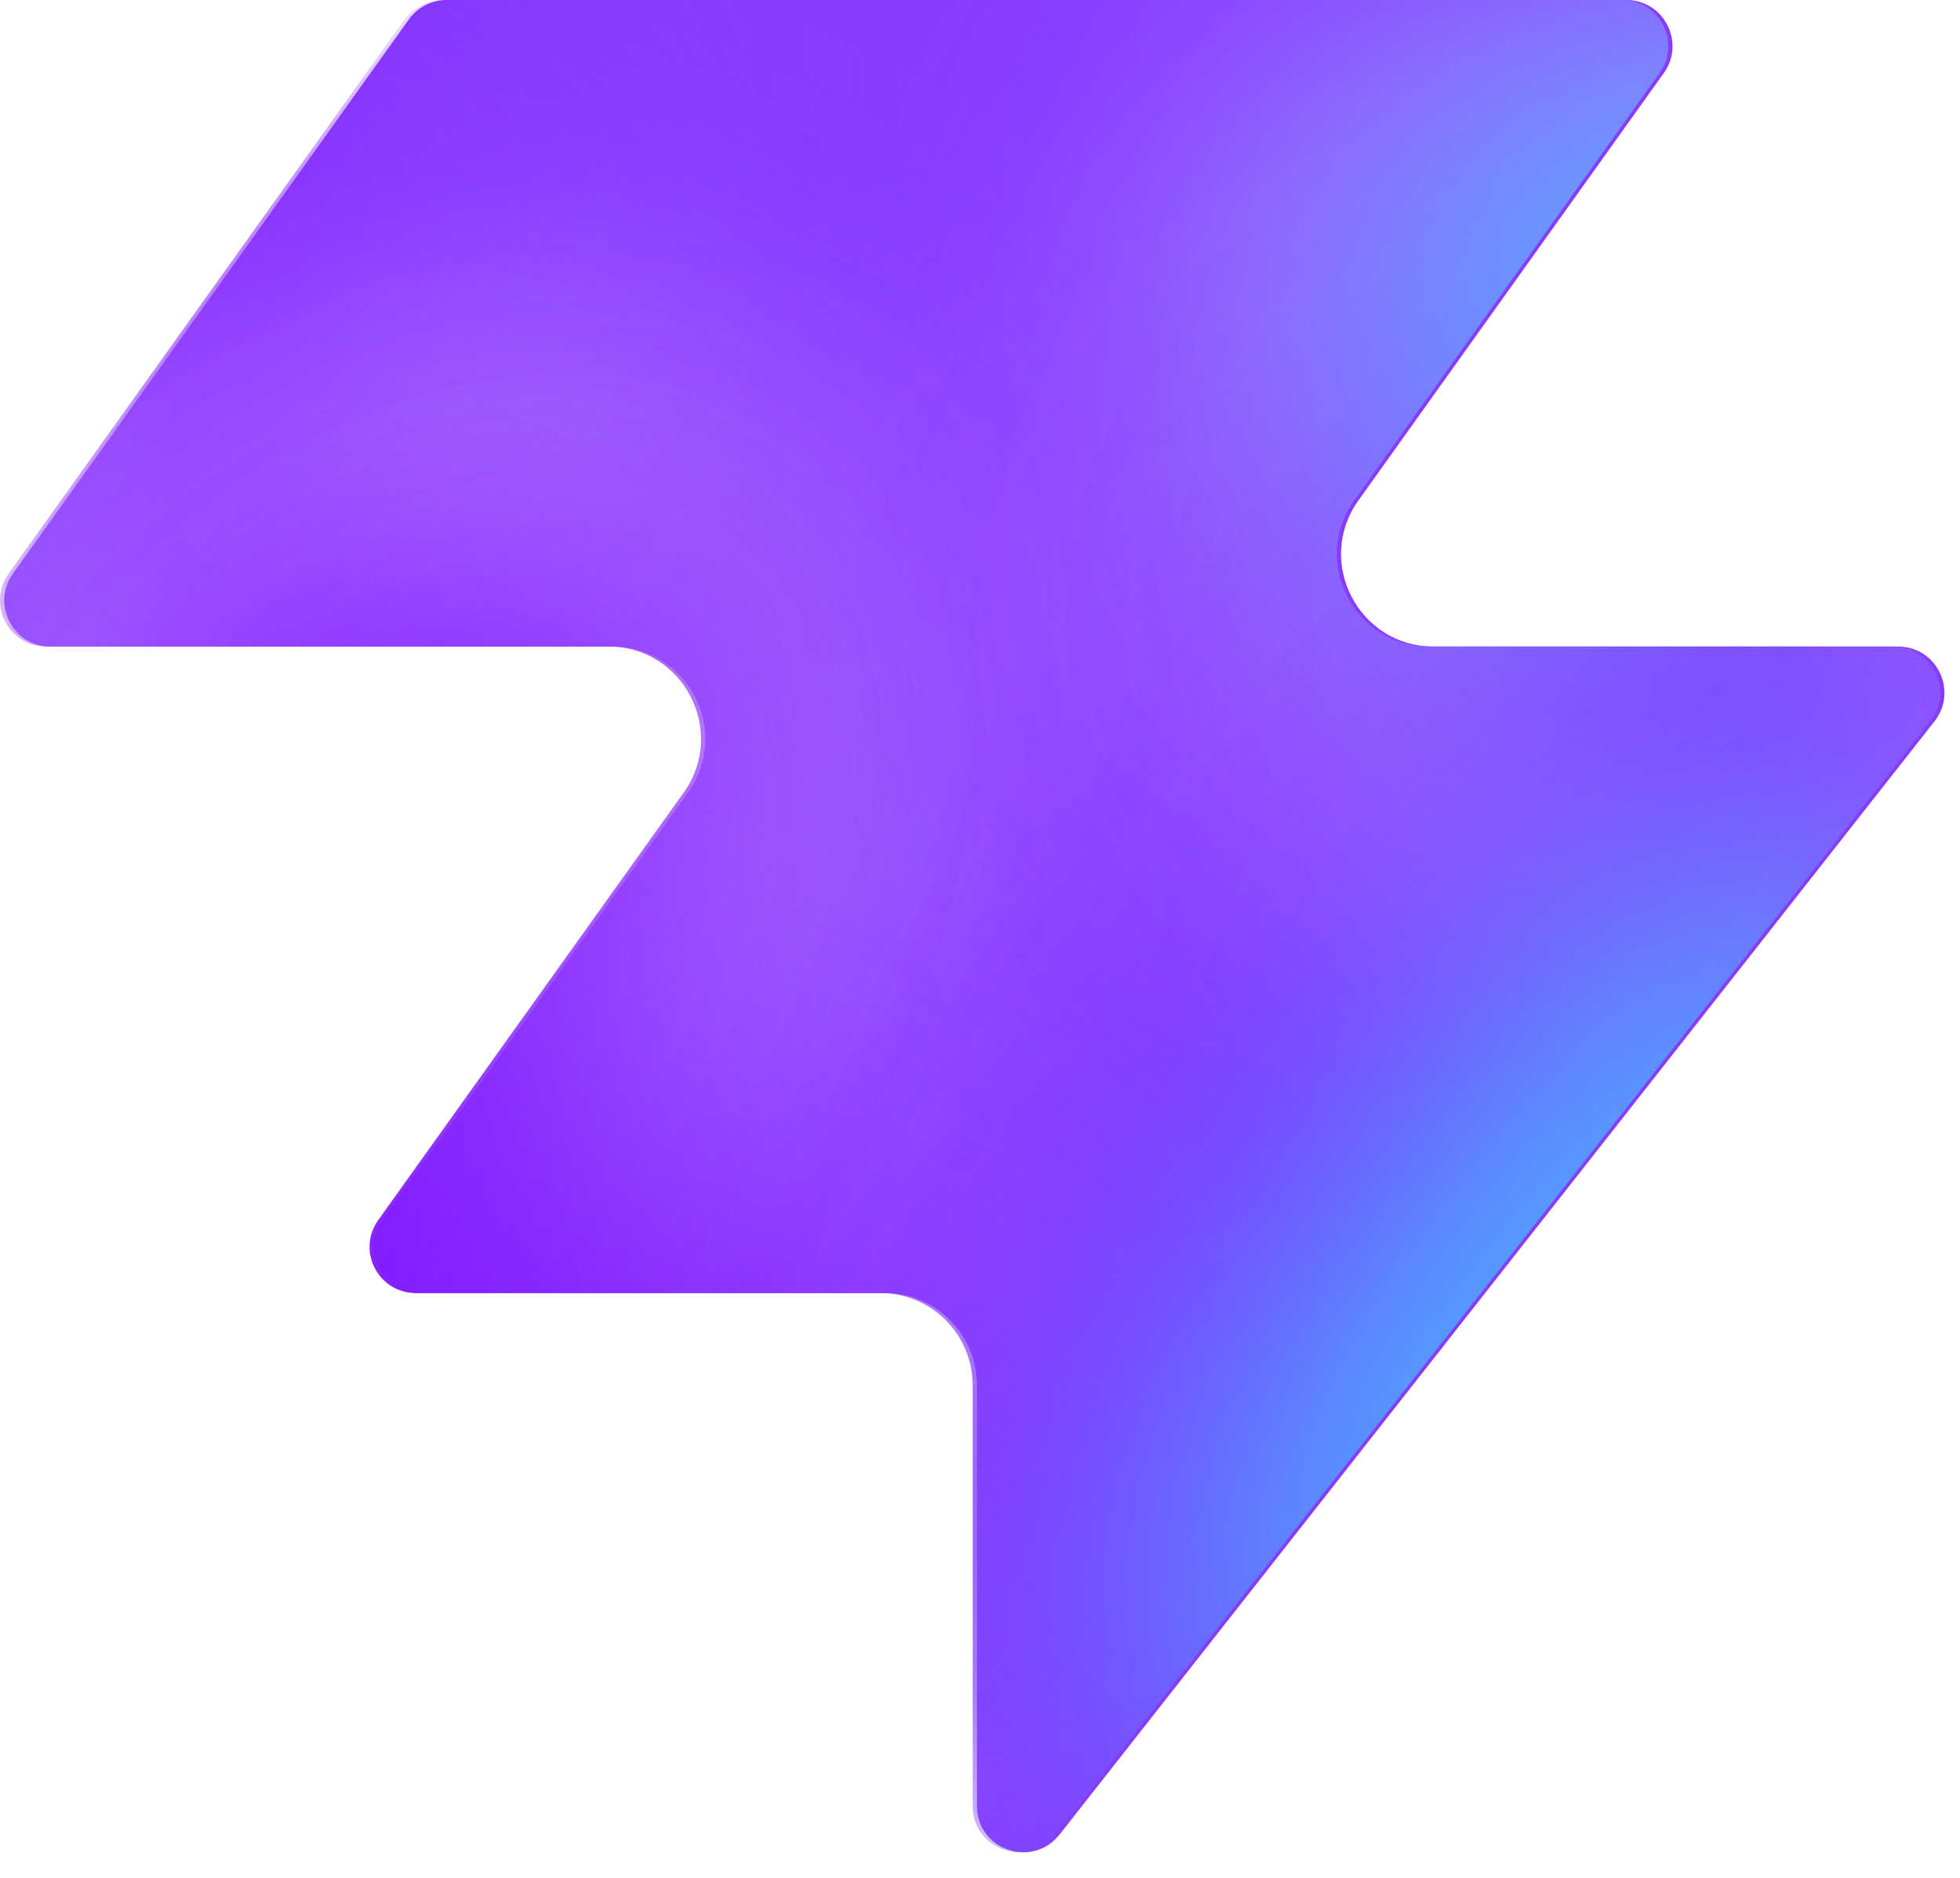
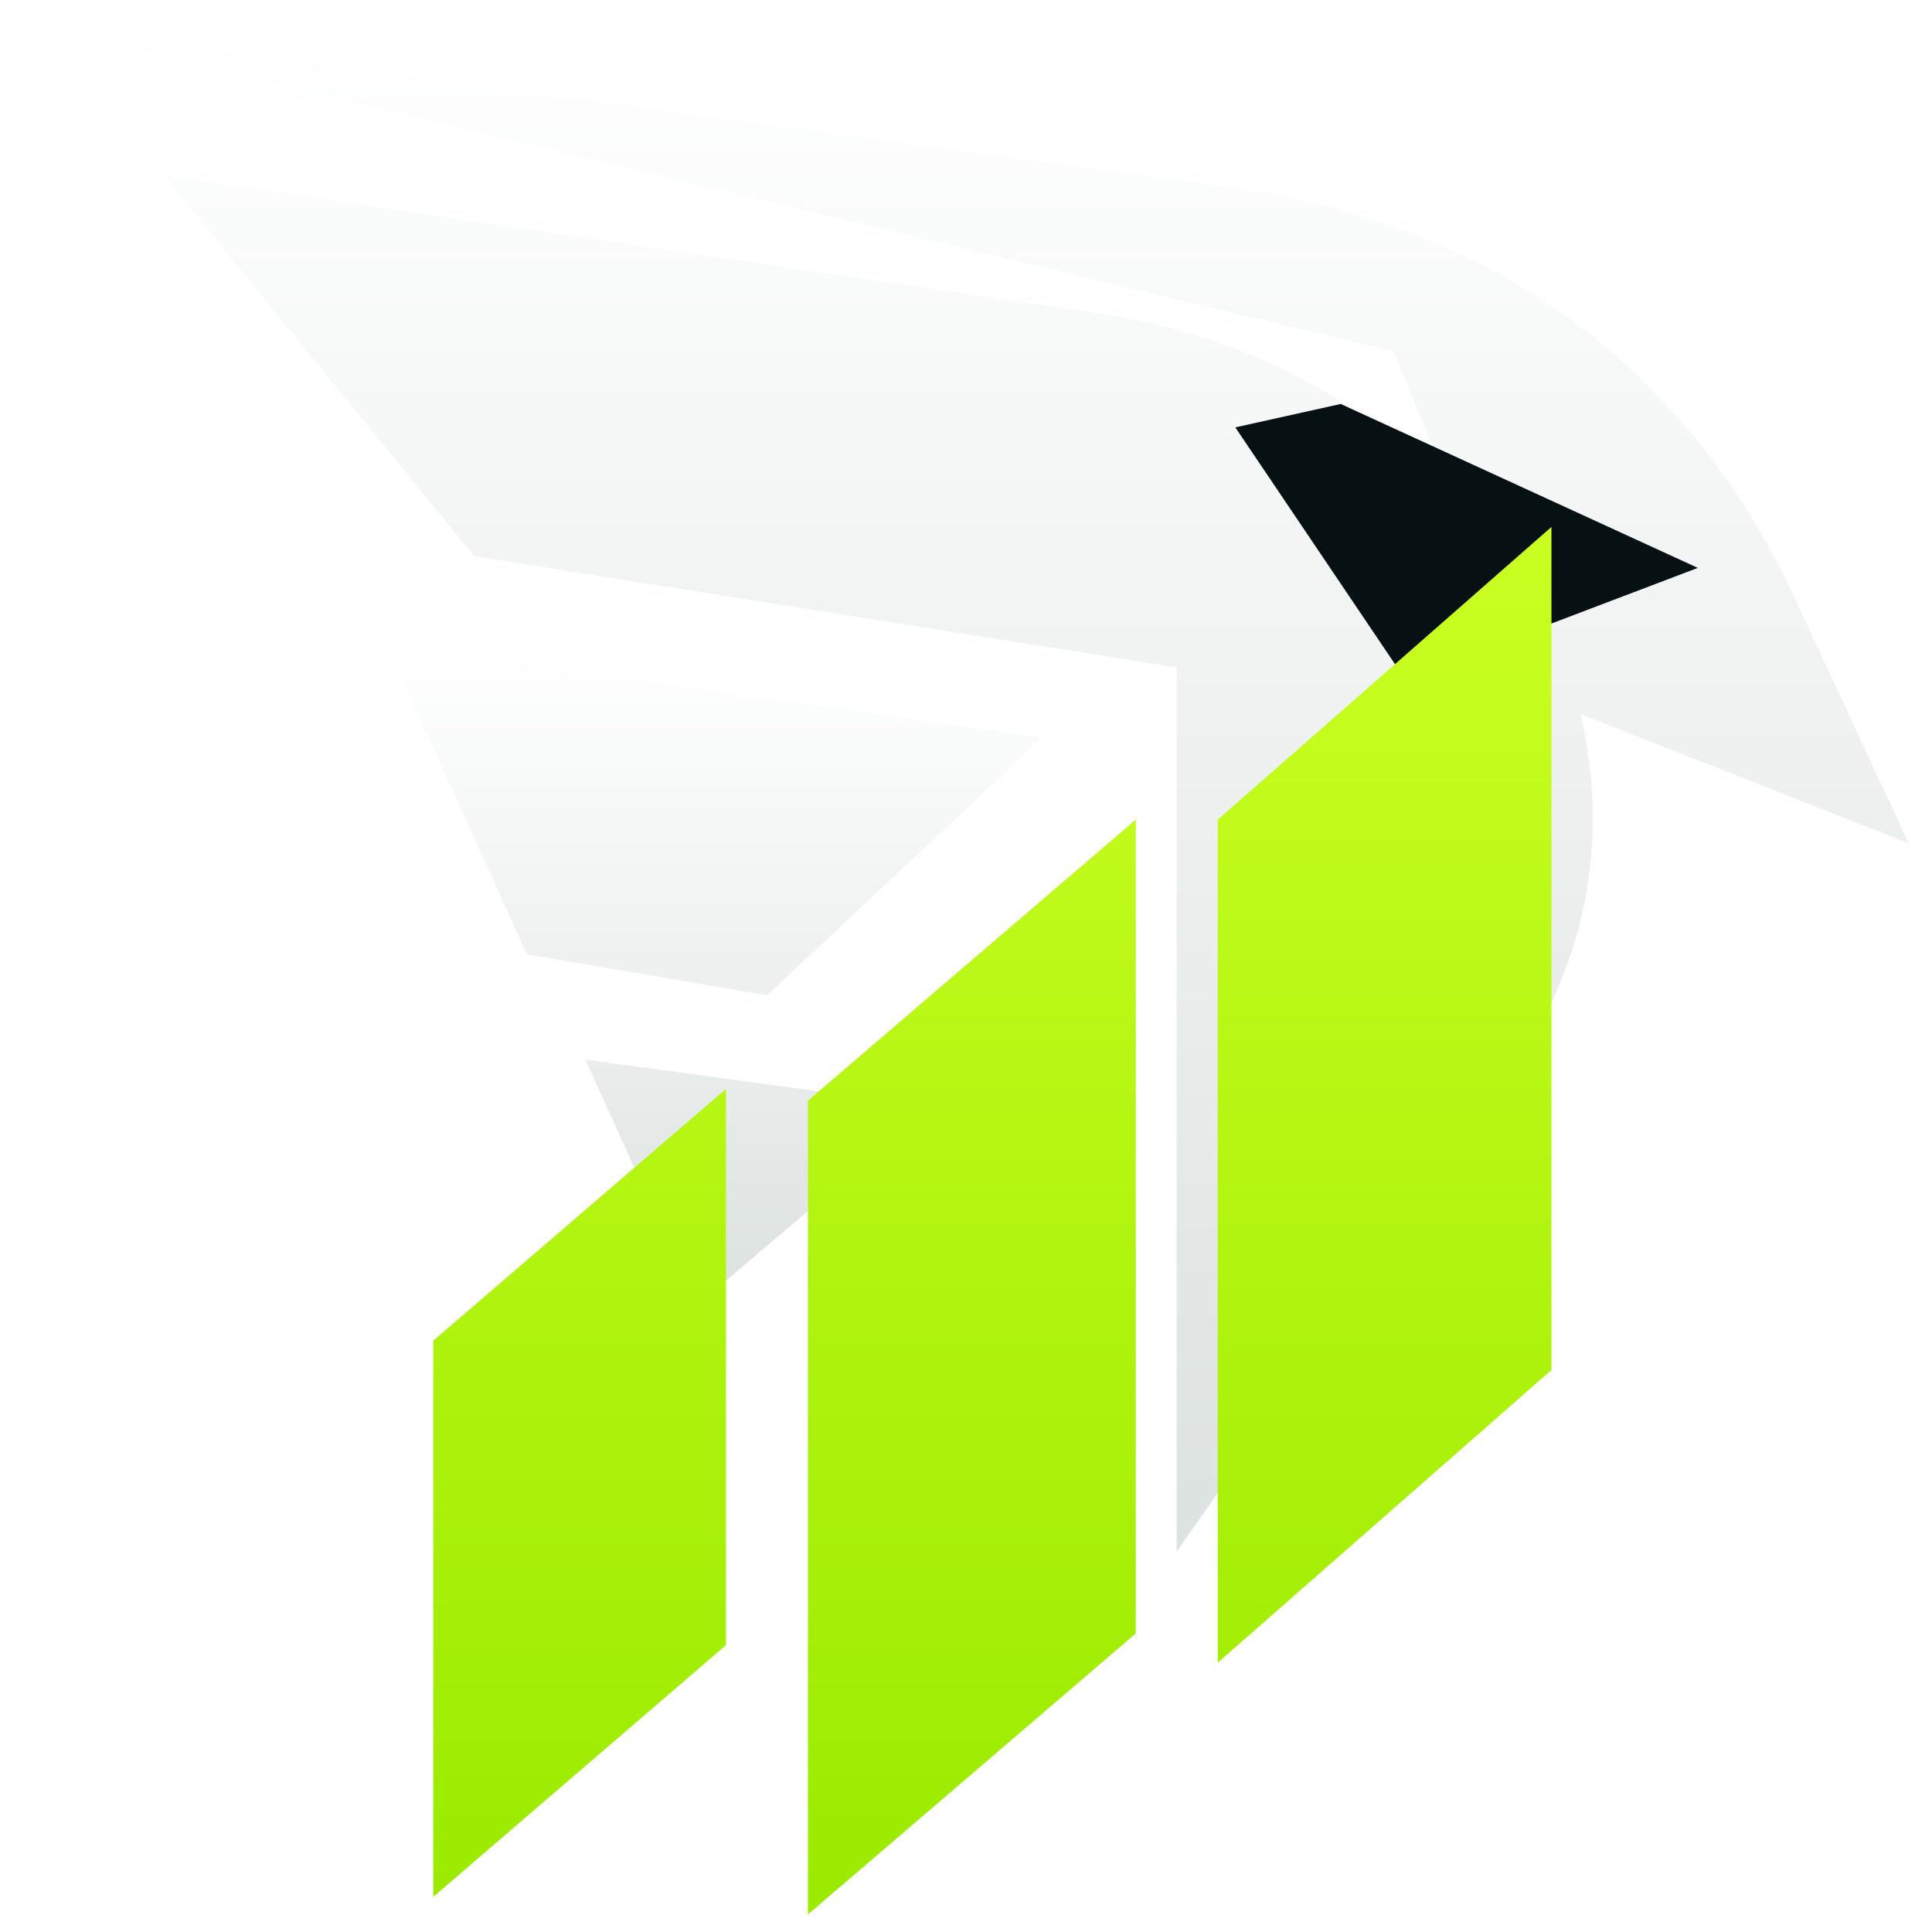
- <svg xmlns="http://www.w3.org/2000/svg" width="48" height="46" fill="none" viewBox="0 0 48 46">
-   <path fill="#863bff" d="M25.946 44.938c-.664.845-2.021.375-2.021-.698V33.937a2.26 2.26 0 0 0-2.262-2.262H10.287c-.92 0-1.456-1.04-.92-1.788l7.48-10.471c1.07-1.497 0-3.578-1.842-3.578H1.237c-.92 0-1.456-1.04-.92-1.788L10.013.474c.214-.297.556-.474.92-.474h28.894c.92 0 1.456 1.04.92 1.788l-7.48 10.471c-1.07 1.498 0 3.579 1.842 3.579h11.377c.943 0 1.473 1.088.89 1.83L25.947 44.94z" style="fill:#863bff;fill:color(display-p3 .525 .23 1);fill-opacity:1" />
-   <mask id="a" width="48" height="46" x="0" y="0" maskUnits="userSpaceOnUse" style="mask-type:alpha">
-     <path fill="#000" d="M25.842 44.938c-.664.844-2.021.375-2.021-.698V33.937a2.26 2.26 0 0 0-2.262-2.262H10.183c-.92 0-1.456-1.04-.92-1.788l7.48-10.471c1.07-1.498 0-3.579-1.842-3.579H1.133c-.92 0-1.456-1.04-.92-1.787L9.91.473c.214-.297.556-.474.92-.474h28.894c.92 0 1.456 1.04.92 1.788l-7.48 10.471c-1.07 1.498 0 3.578 1.842 3.578h11.377c.943 0 1.473 1.088.89 1.832L25.843 44.94z" style="fill:#000;fill-opacity:1" />
-   </mask>
-   <g mask="url(#a)">
-     <g filter="url(#b)">
-       <ellipse cx="5.508" cy="14.704" fill="#ede6ff" rx="5.508" ry="14.704" style="fill:#ede6ff;fill:color(display-p3 .927 .903 1);fill-opacity:1" transform="matrix(.00324 1 1 -.00324 -4.47 31.516)" />
-     </g>
-     <g filter="url(#c)">
-       <ellipse cx="10.399" cy="29.851" fill="#ede6ff" rx="10.399" ry="29.851" style="fill:#ede6ff;fill:color(display-p3 .927 .903 1);fill-opacity:1" transform="matrix(.00324 1 1 -.00324 -39.328 7.883)" />
-     </g>
-     <g filter="url(#d)">
-       <ellipse cx="5.508" cy="30.487" fill="#7e14ff" rx="5.508" ry="30.487" style="fill:#7e14ff;fill:color(display-p3 .492 .077 1);fill-opacity:1" transform="rotate(89.814 -25.913 -14.639)scale(1 -1)" />
-     </g>
-     <g filter="url(#e)">
-       <ellipse cx="5.508" cy="30.599" fill="#7e14ff" rx="5.508" ry="30.599" style="fill:#7e14ff;fill:color(display-p3 .492 .077 1);fill-opacity:1" transform="rotate(89.814 -32.644 -3.334)scale(1 -1)" />
-     </g>
-     <g filter="url(#f)">
-       <ellipse cx="5.508" cy="30.599" fill="#7e14ff" rx="5.508" ry="30.599" style="fill:#7e14ff;fill:color(display-p3 .492 .077 1);fill-opacity:1" transform="matrix(.00324 1 1 -.00324 -34.34 30.47)" />
-     </g>
-     <g filter="url(#g)">
-       <ellipse cx="14.072" cy="22.078" fill="#ede6ff" rx="14.072" ry="22.078" style="fill:#ede6ff;fill:color(display-p3 .927 .903 1);fill-opacity:1" transform="rotate(93.35 24.506 48.493)scale(-1 1)" />
-     </g>
-     <g filter="url(#h)">
-       <ellipse cx="3.47" cy="21.501" fill="#7e14ff" rx="3.47" ry="21.501" style="fill:#7e14ff;fill:color(display-p3 .492 .077 1);fill-opacity:1" transform="rotate(89.009 28.708 47.59)scale(-1 1)" />
-     </g>
-     <g filter="url(#i)">
-       <ellipse cx="3.47" cy="21.501" fill="#7e14ff" rx="3.47" ry="21.501" style="fill:#7e14ff;fill:color(display-p3 .492 .077 1);fill-opacity:1" transform="rotate(89.009 28.708 47.59)scale(-1 1)" />
-     </g>
-     <g filter="url(#j)">
-       <ellipse cx=".387" cy="8.972" fill="#7e14ff" rx="4.407" ry="29.108" style="fill:#7e14ff;fill:color(display-p3 .492 .077 1);fill-opacity:1" transform="rotate(39.51 .387 8.972)" />
-     </g>
-     <g filter="url(#k)">
-       <ellipse cx="47.523" cy="-6.092" fill="#7e14ff" rx="4.407" ry="29.108" style="fill:#7e14ff;fill:color(display-p3 .492 .077 1);fill-opacity:1" transform="rotate(37.892 47.523 -6.092)" />
-     </g>
-     <g filter="url(#l)">
-       <ellipse cx="41.412" cy="6.333" fill="#47bfff" rx="5.971" ry="9.665" style="fill:#47bfff;fill:color(display-p3 .28 .748 1);fill-opacity:1" transform="rotate(37.892 41.412 6.333)" />
-     </g>
-     <g filter="url(#m)">
-       <ellipse cx="-1.879" cy="38.332" fill="#7e14ff" rx="4.407" ry="29.108" style="fill:#7e14ff;fill:color(display-p3 .492 .077 1);fill-opacity:1" transform="rotate(37.892 -1.88 38.332)" />
-     </g>
-     <g filter="url(#n)">
-       <ellipse cx="-1.879" cy="38.332" fill="#7e14ff" rx="4.407" ry="29.108" style="fill:#7e14ff;fill:color(display-p3 .492 .077 1);fill-opacity:1" transform="rotate(37.892 -1.88 38.332)" />
-     </g>
-     <g filter="url(#o)">
-       <ellipse cx="35.651" cy="29.907" fill="#7e14ff" rx="4.407" ry="29.108" style="fill:#7e14ff;fill:color(display-p3 .492 .077 1);fill-opacity:1" transform="rotate(37.892 35.651 29.907)" />
-     </g>
-     <g filter="url(#p)">
-       <ellipse cx="38.418" cy="32.4" fill="#47bfff" rx="5.971" ry="15.297" style="fill:#47bfff;fill:color(display-p3 .28 .748 1);fill-opacity:1" transform="rotate(37.892 38.418 32.4)" />
-     </g>
-   </g>
+ <svg xmlns="http://www.w3.org/2000/svg" viewBox="16 56 330 330">
  <defs>
-     <filter id="b" width="60.045" height="41.654" x="-19.77" y="16.149" color-interpolation-filters="sRGB" filterUnits="userSpaceOnUse">
-       <feFlood flood-opacity="0" result="BackgroundImageFix" />
-       <feBlend in="SourceGraphic" in2="BackgroundImageFix" result="shape" />
-       <feGaussianBlur result="effect1_foregroundBlur_2002_17158" stdDeviation="7.659" />
-     </filter>
-     <filter id="c" width="90.34" height="51.437" x="-54.613" y="-7.533" color-interpolation-filters="sRGB" filterUnits="userSpaceOnUse">
-       <feFlood flood-opacity="0" result="BackgroundImageFix" />
-       <feBlend in="SourceGraphic" in2="BackgroundImageFix" result="shape" />
-       <feGaussianBlur result="effect1_foregroundBlur_2002_17158" stdDeviation="7.659" />
-     </filter>
-     <filter id="d" width="79.355" height="29.4" x="-49.64" y="2.03" color-interpolation-filters="sRGB" filterUnits="userSpaceOnUse">
-       <feFlood flood-opacity="0" result="BackgroundImageFix" />
-       <feBlend in="SourceGraphic" in2="BackgroundImageFix" result="shape" />
-       <feGaussianBlur result="effect1_foregroundBlur_2002_17158" stdDeviation="4.596" />
-     </filter>
-     <filter id="e" width="79.579" height="29.4" x="-45.045" y="20.029" color-interpolation-filters="sRGB" filterUnits="userSpaceOnUse">
-       <feFlood flood-opacity="0" result="BackgroundImageFix" />
-       <feBlend in="SourceGraphic" in2="BackgroundImageFix" result="shape" />
-       <feGaussianBlur result="effect1_foregroundBlur_2002_17158" stdDeviation="4.596" />
-     </filter>
-     <filter id="f" width="79.579" height="29.4" x="-43.513" y="21.178" color-interpolation-filters="sRGB" filterUnits="userSpaceOnUse">
-       <feFlood flood-opacity="0" result="BackgroundImageFix" />
-       <feBlend in="SourceGraphic" in2="BackgroundImageFix" result="shape" />
-       <feGaussianBlur result="effect1_foregroundBlur_2002_17158" stdDeviation="4.596" />
-     </filter>
-     <filter id="g" width="74.749" height="58.852" x="15.756" y="-17.901" color-interpolation-filters="sRGB" filterUnits="userSpaceOnUse">
-       <feFlood flood-opacity="0" result="BackgroundImageFix" />
-       <feBlend in="SourceGraphic" in2="BackgroundImageFix" result="shape" />
-       <feGaussianBlur result="effect1_foregroundBlur_2002_17158" stdDeviation="7.659" />
-     </filter>
-     <filter id="h" width="61.377" height="25.362" x="23.548" y="2.284" color-interpolation-filters="sRGB" filterUnits="userSpaceOnUse">
-       <feFlood flood-opacity="0" result="BackgroundImageFix" />
-       <feBlend in="SourceGraphic" in2="BackgroundImageFix" result="shape" />
-       <feGaussianBlur result="effect1_foregroundBlur_2002_17158" stdDeviation="4.596" />
-     </filter>
-     <filter id="i" width="61.377" height="25.362" x="23.548" y="2.284" color-interpolation-filters="sRGB" filterUnits="userSpaceOnUse">
-       <feFlood flood-opacity="0" result="BackgroundImageFix" />
-       <feBlend in="SourceGraphic" in2="BackgroundImageFix" result="shape" />
-       <feGaussianBlur result="effect1_foregroundBlur_2002_17158" stdDeviation="4.596" />
-     </filter>
-     <filter id="j" width="56.045" height="63.649" x="-27.636" y="-22.853" color-interpolation-filters="sRGB" filterUnits="userSpaceOnUse">
-       <feFlood flood-opacity="0" result="BackgroundImageFix" />
-       <feBlend in="SourceGraphic" in2="BackgroundImageFix" result="shape" />
-       <feGaussianBlur result="effect1_foregroundBlur_2002_17158" stdDeviation="4.596" />
-     </filter>
-     <filter id="k" width="54.814" height="64.646" x="20.116" y="-38.415" color-interpolation-filters="sRGB" filterUnits="userSpaceOnUse">
-       <feFlood flood-opacity="0" result="BackgroundImageFix" />
-       <feBlend in="SourceGraphic" in2="BackgroundImageFix" result="shape" />
-       <feGaussianBlur result="effect1_foregroundBlur_2002_17158" stdDeviation="4.596" />
-     </filter>
-     <filter id="l" width="33.541" height="35.313" x="24.641" y="-11.323" color-interpolation-filters="sRGB" filterUnits="userSpaceOnUse">
-       <feFlood flood-opacity="0" result="BackgroundImageFix" />
-       <feBlend in="SourceGraphic" in2="BackgroundImageFix" result="shape" />
-       <feGaussianBlur result="effect1_foregroundBlur_2002_17158" stdDeviation="4.596" />
-     </filter>
-     <filter id="m" width="54.814" height="64.646" x="-29.286" y="6.009" color-interpolation-filters="sRGB" filterUnits="userSpaceOnUse">
-       <feFlood flood-opacity="0" result="BackgroundImageFix" />
-       <feBlend in="SourceGraphic" in2="BackgroundImageFix" result="shape" />
-       <feGaussianBlur result="effect1_foregroundBlur_2002_17158" stdDeviation="4.596" />
-     </filter>
-     <filter id="n" width="54.814" height="64.646" x="-29.286" y="6.009" color-interpolation-filters="sRGB" filterUnits="userSpaceOnUse">
-       <feFlood flood-opacity="0" result="BackgroundImageFix" />
-       <feBlend in="SourceGraphic" in2="BackgroundImageFix" result="shape" />
-       <feGaussianBlur result="effect1_foregroundBlur_2002_17158" stdDeviation="4.596" />
-     </filter>
-     <filter id="o" width="54.814" height="64.646" x="8.244" y="-2.416" color-interpolation-filters="sRGB" filterUnits="userSpaceOnUse">
-       <feFlood flood-opacity="0" result="BackgroundImageFix" />
-       <feBlend in="SourceGraphic" in2="BackgroundImageFix" result="shape" />
-       <feGaussianBlur result="effect1_foregroundBlur_2002_17158" stdDeviation="4.596" />
-     </filter>
-     <filter id="p" width="39.409" height="43.623" x="18.713" y="10.588" color-interpolation-filters="sRGB" filterUnits="userSpaceOnUse">
-       <feFlood flood-opacity="0" result="BackgroundImageFix" />
-       <feBlend in="SourceGraphic" in2="BackgroundImageFix" result="shape" />
-       <feGaussianBlur result="effect1_foregroundBlur_2002_17158" stdDeviation="4.596" />
-     </filter>
+     <linearGradient id="silver" x1="0" y1="0" x2="0" y2="1">
+       <stop offset="0" stop-color="#fff" />
+       <stop offset="1" stop-color="#dce2e0" />
+     </linearGradient>
+     <linearGradient id="lime" x1="0" y1="1" x2="0" y2="0">
+       <stop offset="0" stop-color="#9bea00" />
+       <stop offset="1" stop-color="#caff22" />
+     </linearGradient>
  </defs>
+   <path fill="url(#silver)" d="M20 60 226 88c45 6 78 31 96 69l20 43-56-22c5 22 1 43-13 63l-56 80V170L97 151 44 86l156 23c30 4 52 16 66 36l-12-29L20 60Z" />
+   <path fill="#071013" d="m245 125 61 28-50 19-29-43 18-4Z" />
+   <path fill="url(#silver)" d="m82 166 112 16-47 44-41-7-24-53Zm34 71 59 8-40 34-19-42Z" />
+   <path fill="url(#lime)" d="m90 285 50-43v95l-50 43v-95Zm64-41 56-48v139l-56 48V244Zm70-48 57-50v144l-57 50V196Z" />
</svg>
